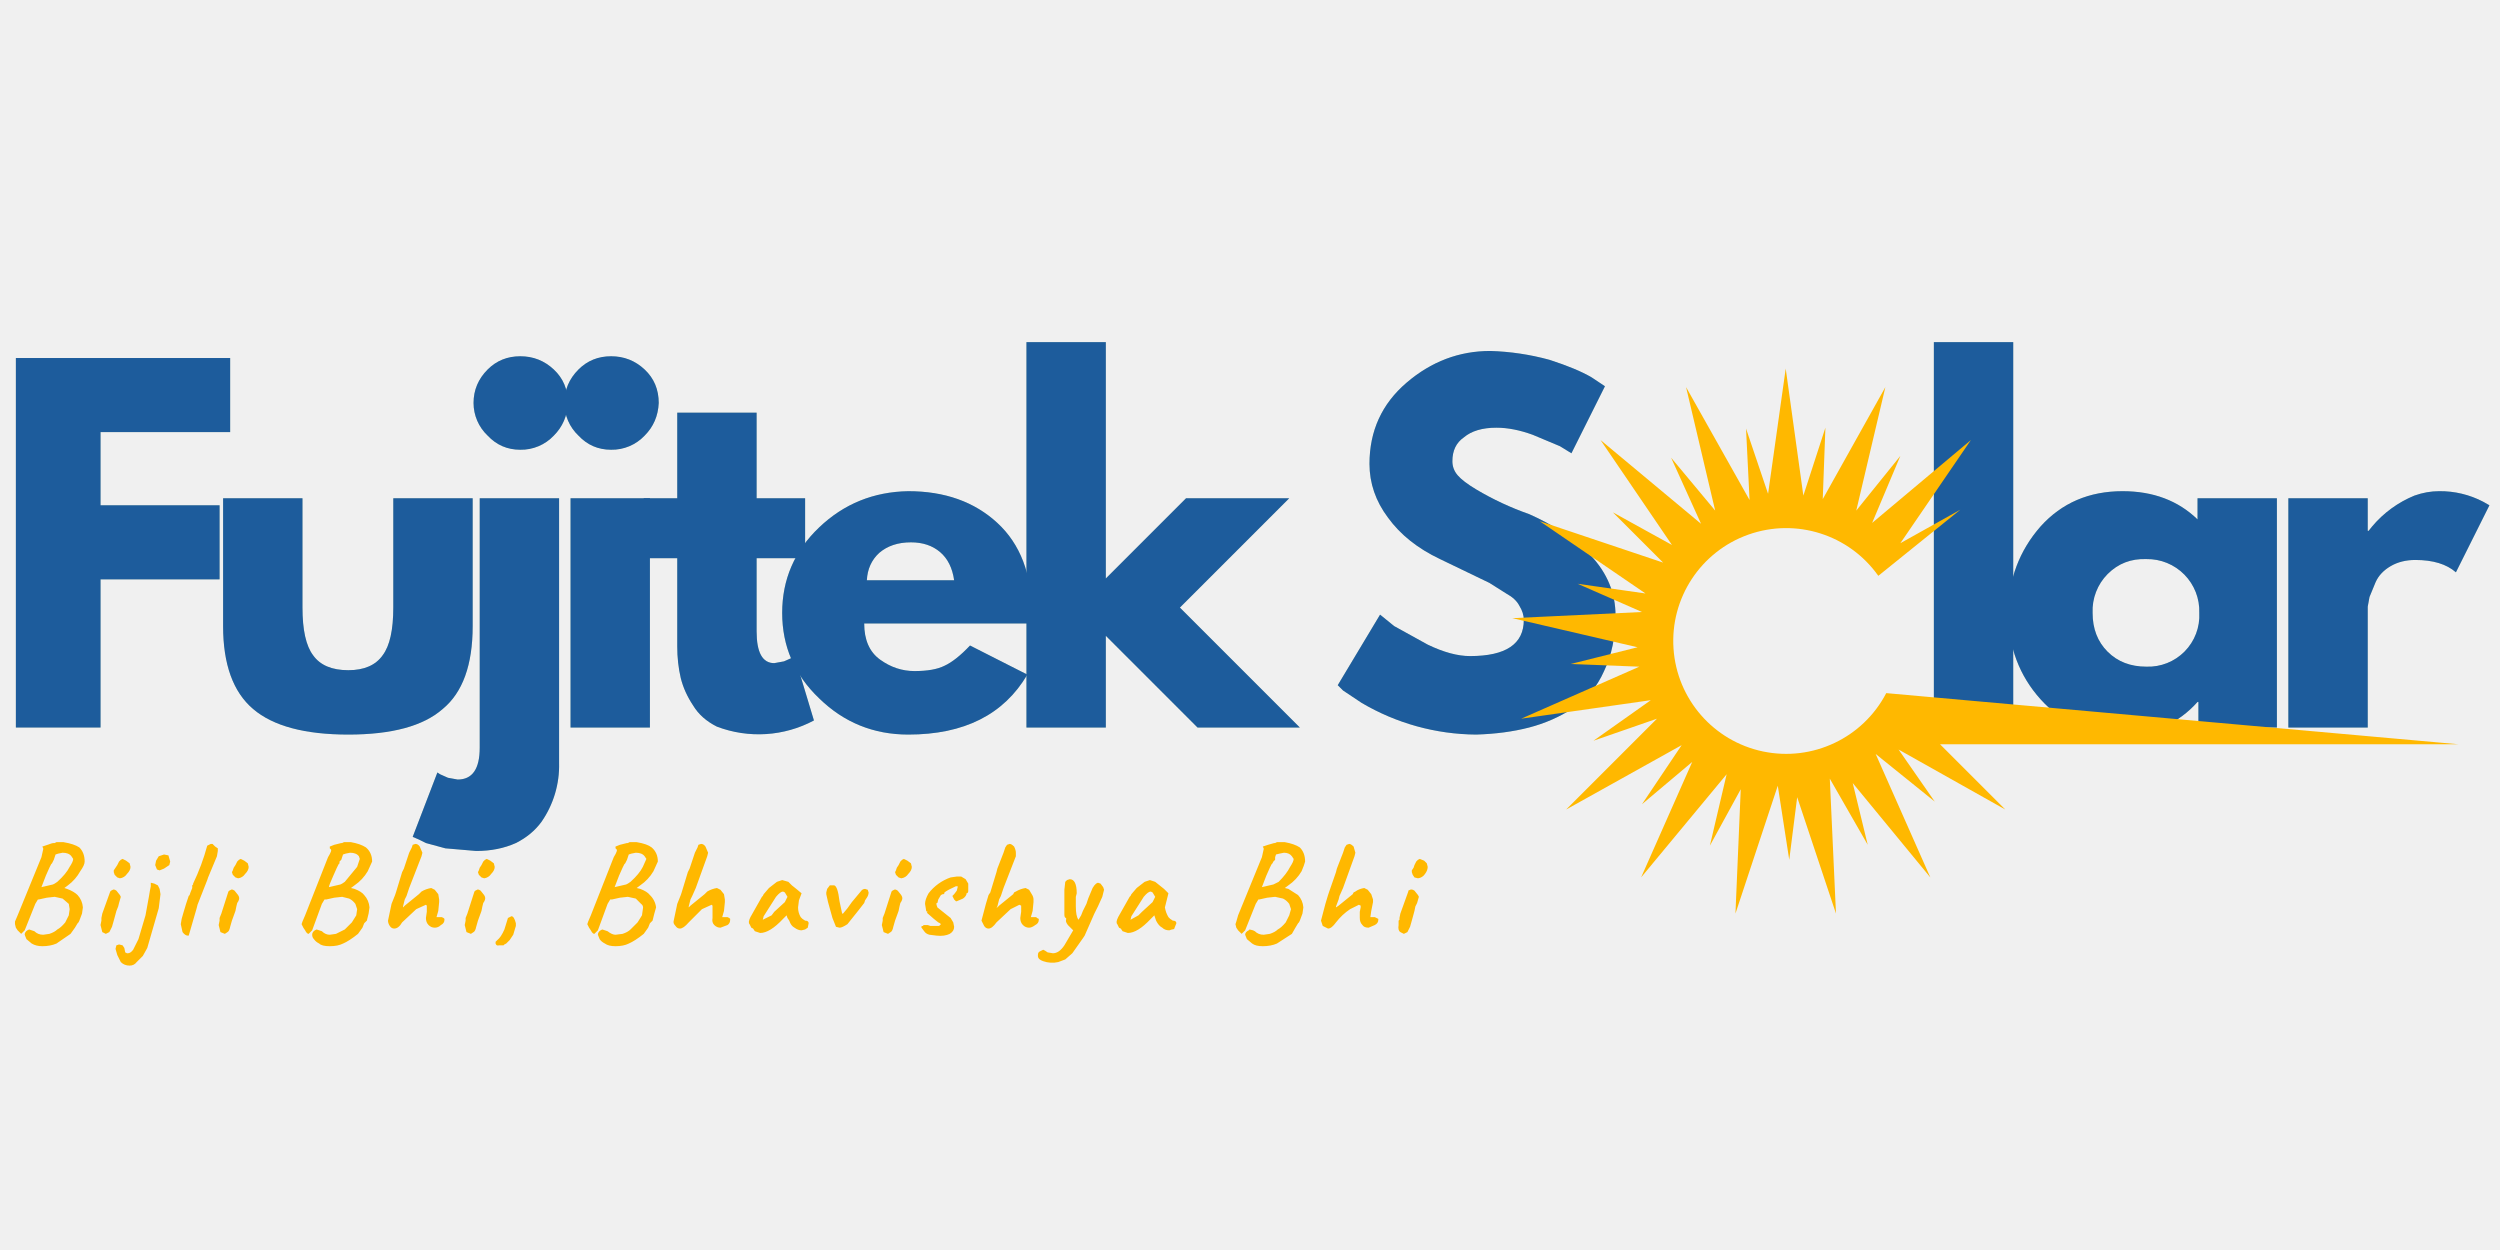
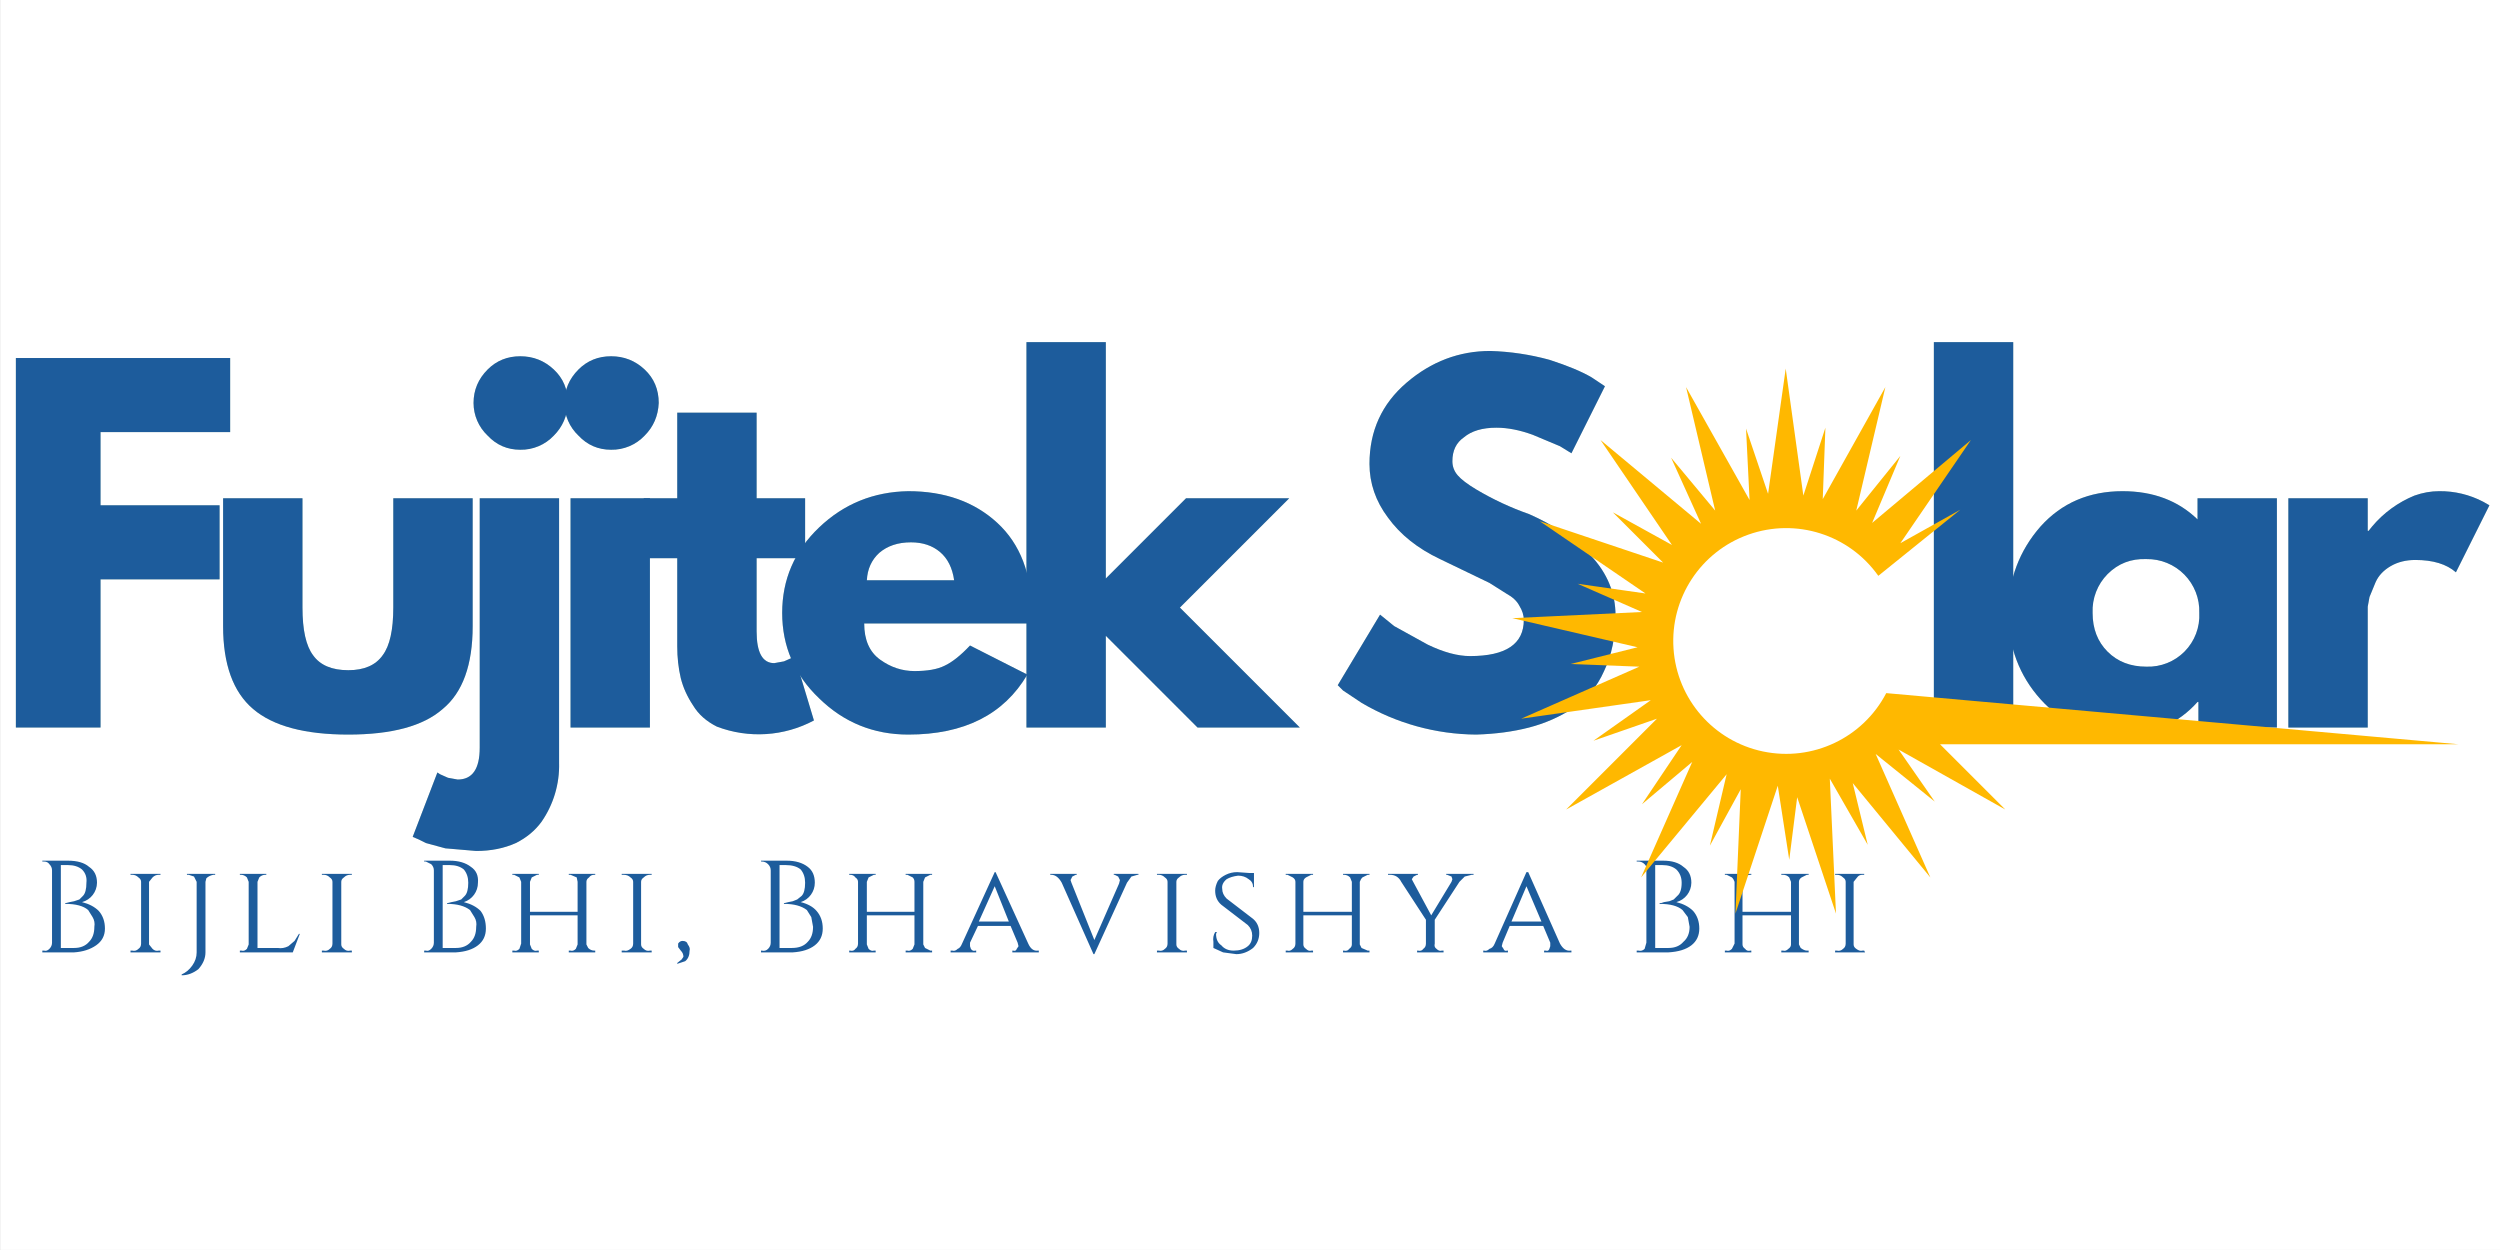
<svg xmlns="http://www.w3.org/2000/svg" width="3780" height="1890" viewBox="0 0 2835 1417.5">
  <defs>
    <clipPath id="c">
      <path d="M1 0h2834v1417H1Zm0 0" />
    </clipPath>
    <clipPath id="e">
      <path d="M1 0h2834v1417H1Zm0 0" />
    </clipPath>
-     <clipPath id="f">
-       <path d="M1 916h1642v212H1Zm0 0" />
+     <clipPath id="g">
+       <path d="M1 366h2830v639H1Zm0 0" />
    </clipPath>
    <clipPath id="h">
-       <path d="M1 2h1640v203H1Zm0 0" />
-     </clipPath>
-     <clipPath id="g">
-       <path d="M0 0h1643v212H0z" />
-     </clipPath>
-     <clipPath id="j">
-       <path d="M1 366h2830v639H1Zm0 0" />
-     </clipPath>
-     <clipPath id="k">
      <path d="M0 0h2831v639H0z" />
    </clipPath>
-     <clipPath id="l">
+     <clipPath id="i">
      <path d="M1714 418h1075v618H1714Zm0 0" />
    </clipPath>
    <clipPath id="d">
      <path d="M0 0h2835v1417H0z" />
    </clipPath>
    <filter id="a" width="100%" height="100%" x="0%" y="0%">
      <feColorMatrix color-interpolation-filters="sRGB" values="0 0 0 0 1 0 0 0 0 1 0 0 0 0 1 0 0 0 1 0" />
    </filter>
    <filter id="b" width="100%" height="100%" x="0%" y="0%">
      <feColorMatrix color-interpolation-filters="sRGB" values="0 0 0 0 1 0 0 0 0 1 0 0 0 0 1 0.213 0.715 0.072 0 0" />
    </filter>
-     <mask id="i">
+     <mask id="f">
      <g filter="url(#a)">
-         <g filter="url(#b)" transform="matrix(.24 0 0 .24 0 2)" />
+         <g filter="url(#b)" transform="matrix(.24 0 0 .24 38 936)" />
      </g>
    </mask>
  </defs>
  <g clip-path="url(#c)">
+     <path fill="#fff" d="M1 0h2834v1417H1Zm0 0" />
    <g clip-path="url(#d)">
-       <g clip-path="url(#e)" />
-       <g clip-path="url(#f)">
-         <g clip-path="url(#g)" transform="translate(0 916)">
-           <path fill="#ffb800" d="m36 154-6-5-2-5q0-3 3-5l2-1 3 1 3 1q4 4 10 4l7-1q6-2 9-5 4-2 9-8l4-8 1-7-1-6-7-6-9-2-9 1-9 2h-1l-3 5-12 30-4 4-4-4-2-3-1-4v-3l3-7 27-66 2-9v-1l-1-2 6-2q5-2 7-2h1l2-1h8q12 2 18 6 6 6 6 16 0 4-5 11a50 50 0 0 1-14 16l-4 3 3 1q8 3 12 7a23 23 0 0 1 6 14l-1 7-3 8-1 2-1 1-3 5-5 7-16 11q-7 3-16 3-7 0-12-3m11-64 13-3 2-1 3-2q10-9 14-17 4-6 4-9l-2-3q-3-4-10-4l-5 1-3 1-1 3-1 3-1 2-1 2-1 1-2 4-4 9zM133 79l-3-3-1-3v-2l2-3 2-3 2-4 2-2 2-1 4 2 4 3 1 4q0 4-4 8a11 11 0 0 1-8 5zm-17 62-2-8 1-5v-3l1-5 9-25 1-1 2-1q1-1 4 1l4 5 1 2-2 7-1 4-2 5-3 11-2 7-3 6-4 2zM178 70l-2-5 1-5 3-5 6-2 5 1 2 7-1 4-6 4-5 2zm-23 105q-3 4-8 4-6 0-10-4l-4-8-2-7 1-4 3-1 4 1 2 3 1 5 2 1h1q3 0 6-4l6-12 8-27 2-11 2-11 1-6 1-5v-4l4 1 4 2 2 4 1 6-2 16-13 45-5 9zM214 145h-1q-3 0-6-4l-2-9 1-6 2-7 3-10 3-9 1-1 1-3 2-5v-3l1-1v-1a249 249 0 0 0 16-43l2-1 2-1h2l3 3 3 2v3l-1 6-10 24-1 3-11 28-1 4zM267 79l-3-3-1-3 1-2 1-3 2-3 2-4 2-2 2-1 4 2 4 3 1 4q0 4-4 8a11 11 0 0 1-8 5zm-17 62-2-8 1-5v-3l2-5 8-25 1-1 2-1q1-1 4 1l4 5 1 2q1 3-2 7l-1 4-1 5-4 11-2 7q-1 5-3 6l-3 2zM362 154q-4-2-6-5-2-2-2-5t3-5l2-1 3 1 3 1q4 4 9 4l7-1 10-5 8-8 5-8 1-7-2-6q-3-4-7-6l-8-2-9 1-9 2h-2l-3 5-11 30-4 4q-2 0-4-4l-2-3-2-4 1-3 3-7 26-66q5-8 3-9l-1-1v-2l5-2 8-2h1l2-1h8q11 2 17 6 7 6 7 16l-5 11a50 50 0 0 1-15 16l-4 3 4 1q8 3 11 7a23 23 0 0 1 6 14l-1 7-2 8-2 2-1 1-2 5-5 7q-10 8-17 11-6 3-15 3t-12-3m11-64 13-3 2-1 3-2 14-17 3-9-1-3q-3-4-10-4l-5 1-3 1-1 3-1 3-2 2v2l-1 1-2 4-4 9q-5 11-5 13M447 137q-3 0-5-3t-2-6l4-19 4-10 1-3 7-23 2-4 6-18 3-6 1-3 3-1q3 0 5 3l3 7-1 4-14 36-3 9-2 4-2 8v1l2-2 16-13 2-2 1-1q5-3 11-4l4 2 4 5 1 6v3l-1 10-2 7h6l2 1 1 1v1q0 4-4 6-3 3-7 3t-7-3-3-8l1-7v-7l-1-1-11 5-16 15q-4 7-9 7M546 79l-3-3-1-3 1-2 1-3 2-3 2-4 2-2 2-1 4 2 4 3 1 4q0 4-4 8a11 11 0 0 1-8 5zm-17 62-2-8 1-5v-3l2-5 8-25 1-1 2-1q1-1 4 1l4 5 1 2q1 3-2 7l-1 4-1 5-4 11-2 7q-1 5-3 6l-3 2zM566 156q-3 1-4-2v-2l2-2q4-3 8-12l4-13 4-2q3 0 5 8v3l-3 10-4 6-4 4-2 1-1 1h-5M686 154q-4-2-6-5l-2-5q0-3 3-5l2-1 3 1 3 1q5 4 9 4l8-1q6-2 9-5l8-8 5-8 1-7q1-4-2-6l-6-6-9-2-9 1-9 2h-2l-3 5-11 30-4 4q-2 0-4-4l-2-3-2-4 1-3 3-7 26-66q5-8 3-9l-1-1v-2l5-2 8-2h1l2-1h8q12 2 17 6 7 6 7 16l-5 11a50 50 0 0 1-15 16l-4 3 4 1q8 3 11 7a23 23 0 0 1 7 14l-2 7-2 8-2 2-1 1-2 5-5 7q-10 8-17 11-6 3-15 3-8 0-12-3m11-64 13-3 2-1 3-2q10-9 14-17l4-9-2-3q-3-4-10-4l-5 1-3 1-1 3-1 3-1 2-1 2-1 1-2 4-4 9zM771 137q-3 0-5-3-3-3-2-6l4-19 4-10 1-3 7-23 2-4 6-18 3-6 1-3 3-1q3 0 5 3l3 7-1 4-13 36-4 9-2 4-2 8v1l2-2 16-13 2-2 1-1q5-3 11-4l4 2 4 5 1 6v3l-1 10-2 7h6l2 1 1 1v1q0 4-3 6l-8 3q-4 0-7-3t-2-8v-14l-1-1-11 5-15 15q-6 7-10 7M856 140l-2-3-2-1-1-2-1-2q-2-2 1-8l13-23 1-1 1-2 6-7 9-7 6-2 7 2 4 4 5 4 6 5-3 8-1 8q0 6 3 11l2 2 3 2q4 0 4 3l-1 5-3 2-4 1q-4 0-8-3-4-2-6-8l-2-3-1-3-4 4q-15 16-26 16zm9-13 10-5 3-4 12-11 3-6-3-5-2-1q-3 0-8 6l-14 22zM948 135l-4-10-5-18-2-9v-2l1-4 3-4h5q4 1 6 18l3 14h1l5-6 5-7 5-6 5-6q2-3 5-3l3 1 1 3q0 3-2 6l-2 3-1 3-7 9-8 10-4 5q-6 4-9 4zM1019 79l-3-3-1-3 1-2 1-3 2-3 2-4 2-2 2-1 4 2 4 3 1 4q0 4-4 8a11 11 0 0 1-8 5zm-17 62-2-8 1-5v-3l2-5 8-25 1-1 2-1q1-1 4 1l4 5 1 2q1 3-2 7l-1 4-1 5-4 11-2 7q-1 5-3 6l-3 2zM1062 145l-8-1q-4-1-6-4l-3-4q-1-2 2-2v-1h5l3 1h10l2-2-1-1-2-1-5-4-8-7 1-1q-2 0-2-3l-1-6q0-5 4-12a54 54 0 0 1 25-18l7-1h5l5 3 3 5v8q0 3-2 3v1q-1 3-4 5l-7 3h-1l-2-2-2-4 2-2 3-4 1-4v-1h-2q-9 4-13 7v1l-1 1h-1l-2 1-3 5-1 4h-1v2l1 3 5 4 10 8 3 5 1 5q0 5-5 8-6 3-15 2M1121 137q-3 0-5-3l-3-6 5-19 3-10 2-3 7-23 1-4 7-18 2-6 2-3 3-1q2 0 5 3 2 4 2 7v4l-14 36-3 9-2 4-2 8-1 1h1l2-2 16-13 1-2 2-1q5-3 11-4l4 2 3 5q2 3 2 6v3l-1 10-2 7h6l1 1 2 1v1q0 4-4 6-4 3-7 3-4 0-7-3t-3-8l1-7v-7l-2-1-10 5-16 15q-5 7-9 7M1248 86l3 4 1 3-2 8-5 11-4 8-11 25-2 3-12 17-8 7-8 3a31 31 0 0 1-17-1q-6-2-6-6v-1q0-3 2-4l4-2 2 1 3 2 6 1q7 0 13-9l10-17-6-6q-3-4-2-6v-2q-2 0-2-4V93l1-9 2-2 3-1q8 0 8 16l-1 4v11q0 11 3 15l3-5 2-5 2-4 2-4 2-6 5-12 2-3 2-2 2-1zM1273 140l-2-3-2-1-1-2-1-2q-2-2 1-8l13-23 1-1 1-2 6-7 9-7 6-2 6 2 5 4 5 4 5 5-2 8-2 8q1 6 4 11l2 2 3 2q4 0 4 3l-2 5q0 2-3 2l-3 1q-5 0-8-3-4-2-7-8l-1-3-1-3-4 4q-15 16-26 16zm9-13 9-5 4-4 12-11 3-6-3-5-2-1q-3 0-8 6l-14 22zM1420 154l-6-5-2-5q0-3 4-5l1-1 4 1 2 1q4 4 10 4l7-1q6-2 9-5 4-2 9-8l4-8 2-7-2-6q-3-4-7-6l-9-2-9 1-9 2h-1l-3 5-12 30-4 4-4-4-2-3-1-4 1-3 2-7 27-66 2-9v-1l-1-2 6-2 7-2h1l2-1h9q11 2 17 6 6 6 6 16-1 4-4 11a50 50 0 0 1-15 16l-4 3 4 1 11 7a23 23 0 0 1 6 14l-1 7-3 8-1 2-1 1-3 5-4 7-17 11q-7 3-16 3-8 0-12-3m11-64 13-3 2-1 4-2q9-9 13-17 4-6 4-9l-2-3q-3-4-9-4l-5 1-4 1-1 3v3l-2 2-1 2-1 1-2 4-4 9zM1506 137l-6-3-2-6 5-19 3-10 1-3 8-23 1-4 7-18 2-6 2-3 3-1q2 0 5 3l2 7-1 4-13 36-4 9-1 4-3 8v1l3-2 16-13 1-2 2-1q4-3 10-4l4 2 4 5 2 6v3l-2 10-1 7h5l2 1 2 1v1q0 4-4 6l-7 3q-5 0-7-3-3-3-3-8v-7l1-5v-2l-2-1-10 5q-9 6-16 15-5 7-9 7M1604 79l-2-3-1-3v-2l2-3 1-3 2-4 2-2 2-1 5 2 3 3 1 4q0 4-3 8a11 11 0 0 1-8 5zm-16 62q-3-2-2-8v-5l1-1v-2l1-5 9-25v-1l2-1q2-1 5 1l4 5 1 2-2 7-2 4-1 5-3 11-2 7-3 6-4 2zm0 0" />
-         </g>
+       <g clip-path="url(#e)">
+         <path fill="#fff" d="M1 0h2834v1417H1Zm0 0" />
      </g>
-       <g clip-path="url(#j)">
-         <g clip-path="url(#k)" transform="translate(0 366)">
+       <path fill="#1d5c9c" d="M84 1080H48v-2h2q3 1 6-2t3-7v-82q0-4-3-7-2-3-6-3h-2v-1h29q16 0 24 7 9 6 9 18a23 23 0 0 1-17 22q12 3 19 10 7 8 7 20t-10 19-25 8m-15-5h15q11 0 17-7 6-6 6-17 1-6-2-11l-5-8q-8-7-26-7v-1h1l4-1 5-1 6-2 4-4q4-4 4-15 1-9-5-15-6-5-16-5h-8ZM150 1078q4 1 7-2 3-2 3-6v-70q0-3-3-5-3-3-7-3h-2v-1h34v1h-2q-4 0-7 3l-4 5v71l4 5q3 3 7 2h2v2h-34v-2ZM242 992q-5 1-8 4l-1 4v80q0 10-8 19-9 7-19 7v-1q7-3 12-10t5-15v-80l-3-6-6-2h-2v-1h32v1ZM274 1078q3 1 6-2l2-5v-71l-2-5q-3-3-7-3h-1v-1h30v1h-1q-4 0-7 3l-2 5v75h23q6 1 12-2l7-6 5-8h1l-8 21h-60v-2ZM367 1078q4 1 7-2 3-2 3-6v-70q0-3-3-5-3-3-7-3h-2v-1h34v1h-2q-4 0-7 3-3 2-3 5v71q0 3 3 5 3 3 7 2h2v2h-34v-2ZM517 1080h-36v-2h2q3 1 6-2t3-7v-82q0-4-3-7l-6-3h-2v-1h29q15 0 24 7 9 6 8 18a23 23 0 0 1-16 22q12 3 19 10 6 8 6 20t-9 19-25 8m-15-5h15q11 0 17-7 6-6 6-17 1-6-2-11l-5-8q-9-7-26-7v-1h1l4-1 5-1 6-2 4-4q4-4 4-15 0-9-5-15-6-5-16-5h-8ZM647 1078q3 1 6-2l2-5v-33h-54v33l2 5q3 3 6 2h2v2h-30v-2h2q3 1 6-2l2-6v-70l-2-5-6-3h-2v-1h30v1h-2l-6 3-2 5v34h54v-34l-1-5-7-3h-2v-1h30v1h-1q-4 0-6 3-3 2-3 5v71l2 4q3 3 7 3h1v2h-30v-2ZM708 1078q3 1 7-2 3-2 3-6v-70q0-3-3-5-3-3-8-3h-2v-1h34v1h-2q-4 0-7 3-3 2-3 5v71q0 3 3 5 3 3 7 2h2v2h-34v-2ZM768 1092l5-4 2-3q0-4-3-7l-3-4v-4q2-3 5-3 5 0 6 4 3 4 2 7 0 8-5 12l-9 3ZM899 1080h-36v-2h1q4 1 7-2t3-7v-82q0-4-3-7t-7-3h-1v-1h29q15 0 24 7 8 6 8 18a23 23 0 0 1-16 22q12 3 18 10 7 8 7 20t-9 19-25 8m-15-5h14q12 0 18-7 6-6 6-17l-2-11-5-8q-9-7-26-7v-1h1l4-1 5-1 5-2 5-4q4-4 4-15 0-9-5-15-6-5-17-5h-7ZM1029 1078q3 1 6-2l2-5v-33h-54v33l2 5q3 3 6 2h2v2h-30v-2h1q4 1 6-2 3-2 3-6v-70q0-3-3-5-2-3-6-3h-1v-1h30v1h-2l-6 3-2 5v34h54v-34q0-3-2-5l-6-3h-2v-1h30v1h-2l-6 3-2 5v71l2 4 6 3h2v2h-30v-2ZM1177 1078h1v2h-30v-2h1q3 1 4-2l2-3-1-4-8-19h-37l-9 19v4l1 3q2 3 5 2h1v2h-29v-2h2q3 1 6-2 3-1 5-6l37-81h1l37 81q4 9 11 8m-67-33h34l-16-40ZM1291 992h-1l-7 2-5 7-37 81h-1l-36-81q-5-9-12-9h-1v-1h30v1h-1l-4 2-2 4 1 3 26 65 28-64 1-4-2-4-4-2h-1v-1h28ZM1314 1078q4 1 7-2 3-2 3-6v-70q0-3-3-5-3-3-7-3h-2v-1h34v1h-2q-4 0-7 3-3 2-3 5v71q0 3 3 5 3 3 7 2h2v2h-34v-2ZM1376 1075v-7q-1-6 2-11h2l-1 2q0 9 6 13 5 6 14 6 10 0 16-5 5-4 5-12 0-7-5-12l-30-23q-7-6-7-16 0-5 3-11 3-4 9-7t13-3l14 1h5v16h-1q0-6-5-9-5-4-12-4-8 1-13 4-6 5-5 11 0 6 5 11l30 23q7 6 7 16t-7 17q-9 7-19 7l-15-2zM1524 1078q4 1 6-2 3-2 3-5v-33h-55v33q0 3 3 5 3 3 6 2h2v2h-31v-2h2q3 1 6-2 3-2 3-6v-70q0-3-3-5l-6-3h-2v-1h31v1h-2l-6 3q-3 2-3 5v34h55v-34l-2-5q-3-3-7-3h-1v-1h30v1h-2l-6 3q-2 2-3 5v71l2 4 7 3h2v2h-30v-2ZM1671 992h-2l-8 2-6 6-28 43v27q-1 4 2 6 3 3 6 2h2v2h-30v-2h1q4 1 6-2 3-2 3-6v-27l-28-43q-4-8-13-8h-2v-1h34v1h-1l-4 2-2 3 1 2 21 39 23-38 1-3-1-3-5-2h-1v-1h31ZM1782 1078zv2h-31v-2h2q3 1 4-2l1-3v-4l-8-19h-38l-8 19-1 4 2 3q1 3 4 2h1v2h-28v-2h1q3 1 6-2 4-1 6-6l36-81h2l36 81q5 9 12 8m-67-33h34l-17-40ZM1892 1080h-36v-2h2q4 1 7-2l2-7v-82q1-4-2-7t-7-3h-2v-1h30q15 0 23 7 9 6 9 18a23 23 0 0 1-17 22q12 3 19 10 7 8 7 20t-9 19-26 8m-15-5h15q11 0 17-7 7-6 7-17l-2-11-6-8q-8-7-26-7v-1h2l3-1 6-1 5-2 4-4q5-4 5-15 0-9-6-15-6-5-16-5h-8ZM2022 1078q3 1 6-2 3-2 3-5v-33h-55v33q0 3 3 5 2 3 6 2h1v2h-30v-2h2q3 1 6-2l3-6v-70q-1-3-3-5l-6-3h-2v-1h30v1h-1q-4 0-6 3-3 2-3 5v34h55v-34l-2-5q-3-3-7-3h-2v-1h31v1h-2l-6 3q-3 2-3 5v71l2 4q4 3 7 3h2v2h-31v-2ZM2083 1078q4 1 7-2 3-2 3-6v-70q0-3-3-5-3-3-7-3h-2v-1h33v1h-2q-4 0-6 3l-4 5v71q0 3 3 5 4 3 7 2h2l1 2h-34v-2Zm0 0" />
+       <g clip-path="url(#g)">
+         <g clip-path="url(#h)" transform="translate(0 366)">
          <path fill="#81a969" fill-opacity=".4" d="M261 40v84H114v83h135v84H114v168H18V40Zm0 0" />
          <path fill="#81a969" fill-opacity=".4" d="M343 199v124q0 38 12 54 12 17 40 17 27 0 39-17 12-16 12-54V199h90v145q0 66-34 94-33 29-107 29t-108-29-34-94V199Zm0 0" />
          <path fill="#81a969" fill-opacity=".4" d="M553 53q15-15 37-15t38 15 16 38q-1 22-16 37a51 51 0 0 1-38 16q-22 0-37-16a51 51 0 0 1-16-37q0-22 16-38m-9 146v283q0 36-25 36l-11-2-9-4-3-2-28 73 7 3 8 4 22 6 35 3q25 0 45-9 18-9 29-24a112 112 0 0 0 20-67V199Zm0 0" />
          <path fill="#81a969" fill-opacity=".4" d="M656 53q15-15 37-15t38 15 16 38q-1 22-16 37a51 51 0 0 1-38 16q-22 0-37-16a51 51 0 0 1-16-37q0-22 16-38m-9 146v260h90V199Zm0 0" />
          <path fill="#81a969" fill-opacity=".4" d="M768 199v-97h90v97h55v68h-55v83q0 36 20 36l11-2 9-4 3-2 22 73a133 133 0 0 1-110 7q-18-9-27-24-10-15-14-31-4-17-4-36V267h-38v-68Zm0 0" />
          <path fill="#81a969" fill-opacity=".4" d="M1169 341H980q0 28 18 41t39 13q22 0 34-6 13-6 29-23l65 33q-40 68-135 68-59 0-101-41-42-40-42-97t42-97 101-41q62 0 101 36t39 102zm-186-49h99q-3-21-16-32t-33-11q-22 0-36 12-13 12-14 31m0 0" />
          <path fill="#81a969" fill-opacity=".4" d="m1462 199-124 124 136 136h-116l-104-104v104h-90V22h90v268l91-91ZM1690 32q34 1 67 10 31 10 48 20l15 10-38 76-13-8-31-13q-22-8-41-8-24 0-37 11-13 9-13 27 0 9 6 16t21 16a332 332 0 0 0 60 28q41 18 70 47 28 30 28 68 0 36-13 63-12 27-35 42t-50 22-60 8a259 259 0 0 1-130-36l-21-14-6-6 48-80 16 13 38 21q27 13 48 13 61 0 61-41 0-8-5-16-4-8-15-14l-19-12-56-27q-38-18-59-47-21-28-21-61 0-56 42-92t95-36M2193 459V22h90v437Zm0 0" />
          <path fill="#81a969" fill-opacity=".4" d="M2314 427q-36-40-37-98 1-57 37-98 36-40 93-40 52 0 85 32v-24h90v260h-89v-29h-1q-33 37-85 37-57 0-93-40m76-142a59 59 0 0 0-17 44q0 27 17 44t44 17a58 58 0 0 0 60-61 59 59 0 0 0-60-61q-26-1-44 17M2595 459V199h90v37h1l4-5a124 124 0 0 1 48-35q14-5 28-5a105 105 0 0 1 50 12l7 4-38 76q-16-14-46-14-16 0-28 7t-17 18l-7 17-2 11v137Zm0 0" />
          <path fill="#1d5c9c" d="M261 40v84H114v83h135v84H114v168H18V40Zm0 0" />
          <path fill="#1d5c9c" d="M343 199v124q0 38 12 54 12 17 40 17 27 0 39-17 12-16 12-54V199h90v145q0 66-34 94-33 29-107 29t-108-29-34-94V199Zm0 0" />
          <path fill="#1d5c9c" d="M553 53q15-15 37-15t38 15 16 38q-1 22-16 37a51 51 0 0 1-38 16q-22 0-37-16a51 51 0 0 1-16-37q0-22 16-38m-9 146v283q0 36-25 36l-11-2-9-4-3-2-28 73 7 3 8 4 22 6 35 3q25 0 45-9 18-9 29-24a112 112 0 0 0 20-67V199Zm0 0" />
          <path fill="#1d5c9c" d="M656 53q15-15 37-15t38 15 16 38q-1 22-16 37a51 51 0 0 1-38 16q-22 0-37-16a51 51 0 0 1-16-37q0-22 16-38m-9 146v260h90V199Zm0 0" />
          <path fill="#1d5c9c" d="M768 199v-97h90v97h55v68h-55v83q0 36 20 36l11-2 9-4 3-2 22 73a133 133 0 0 1-110 7q-18-9-27-24-10-15-14-31-4-17-4-36V267h-38v-68Zm0 0" />
          <path fill="#1d5c9c" d="M1169 341H980q0 28 18 41t39 13q22 0 34-6 13-6 29-23l65 33q-40 68-135 68-59 0-101-41-42-40-42-97t42-97 101-41q62 0 101 36t39 102zm-186-49h99q-3-21-16-32t-33-11q-22 0-36 12-13 12-14 31m0 0" />
          <path fill="#1d5c9c" d="m1462 199-124 124 136 136h-116l-104-104v104h-90V22h90v268l91-91ZM1690 32q34 1 67 10 31 10 48 20l15 10-38 76-13-8-31-13q-22-8-41-8-24 0-37 11-13 9-13 27 0 9 6 16t21 16a332 332 0 0 0 60 28q41 18 70 47 28 30 28 68 0 36-13 63-12 27-35 42t-50 22-60 8a259 259 0 0 1-130-36l-21-14-6-6 48-80 16 13 38 21q27 13 48 13 61 0 61-41 0-8-5-16-4-8-15-14l-19-12-56-27q-38-18-59-47-21-28-21-61 0-56 42-92t95-36M2193 459V22h90v437Zm0 0" />
          <path fill="#1d5c9c" d="M2314 427q-36-40-37-98 1-57 37-98 36-40 93-40 52 0 85 32v-24h90v260h-89v-29h-1q-33 37-85 37-57 0-93-40m76-142a59 59 0 0 0-17 44q0 27 17 44t44 17a58 58 0 0 0 60-61 59 59 0 0 0-60-61q-26-1-44 17M2595 459V199h90v37h1l4-5a124 124 0 0 1 48-35q14-5 28-5a105 105 0 0 1 50 12l7 4-38 76q-16-14-46-14-16 0-28 7t-17 18l-7 17-2 11v137Zm0 0" />
        </g>
      </g>
-       <g clip-path="url(#l)">
+       <g clip-path="url(#i)">
        <path fill="#ffb800" d="M2200 844h588l-649-58a128 128 0 1 1-9-133l93-75-68 38 80-117-112 94 32-76-50 62 33-140-71 127 3-81-25 77-20-144-20 142-25-74 4 81-72-128 33 140-50-60 34 75-114-95 81 119-67-37 57 57-140-47 120 82-77-11 73 32-147 7 142 33-76 19 78 3-134 59 147-21-65 46 72-25-103 103 131-73-45 67 57-48-58 131 97-117-19 81 35-64-6 141 48-145 13 84 9-71 44 132-7-153 43 75-17-70 88 107-62-140 67 54-41-59 121 68z" />
      </g>
    </g>
  </g>
</svg>
